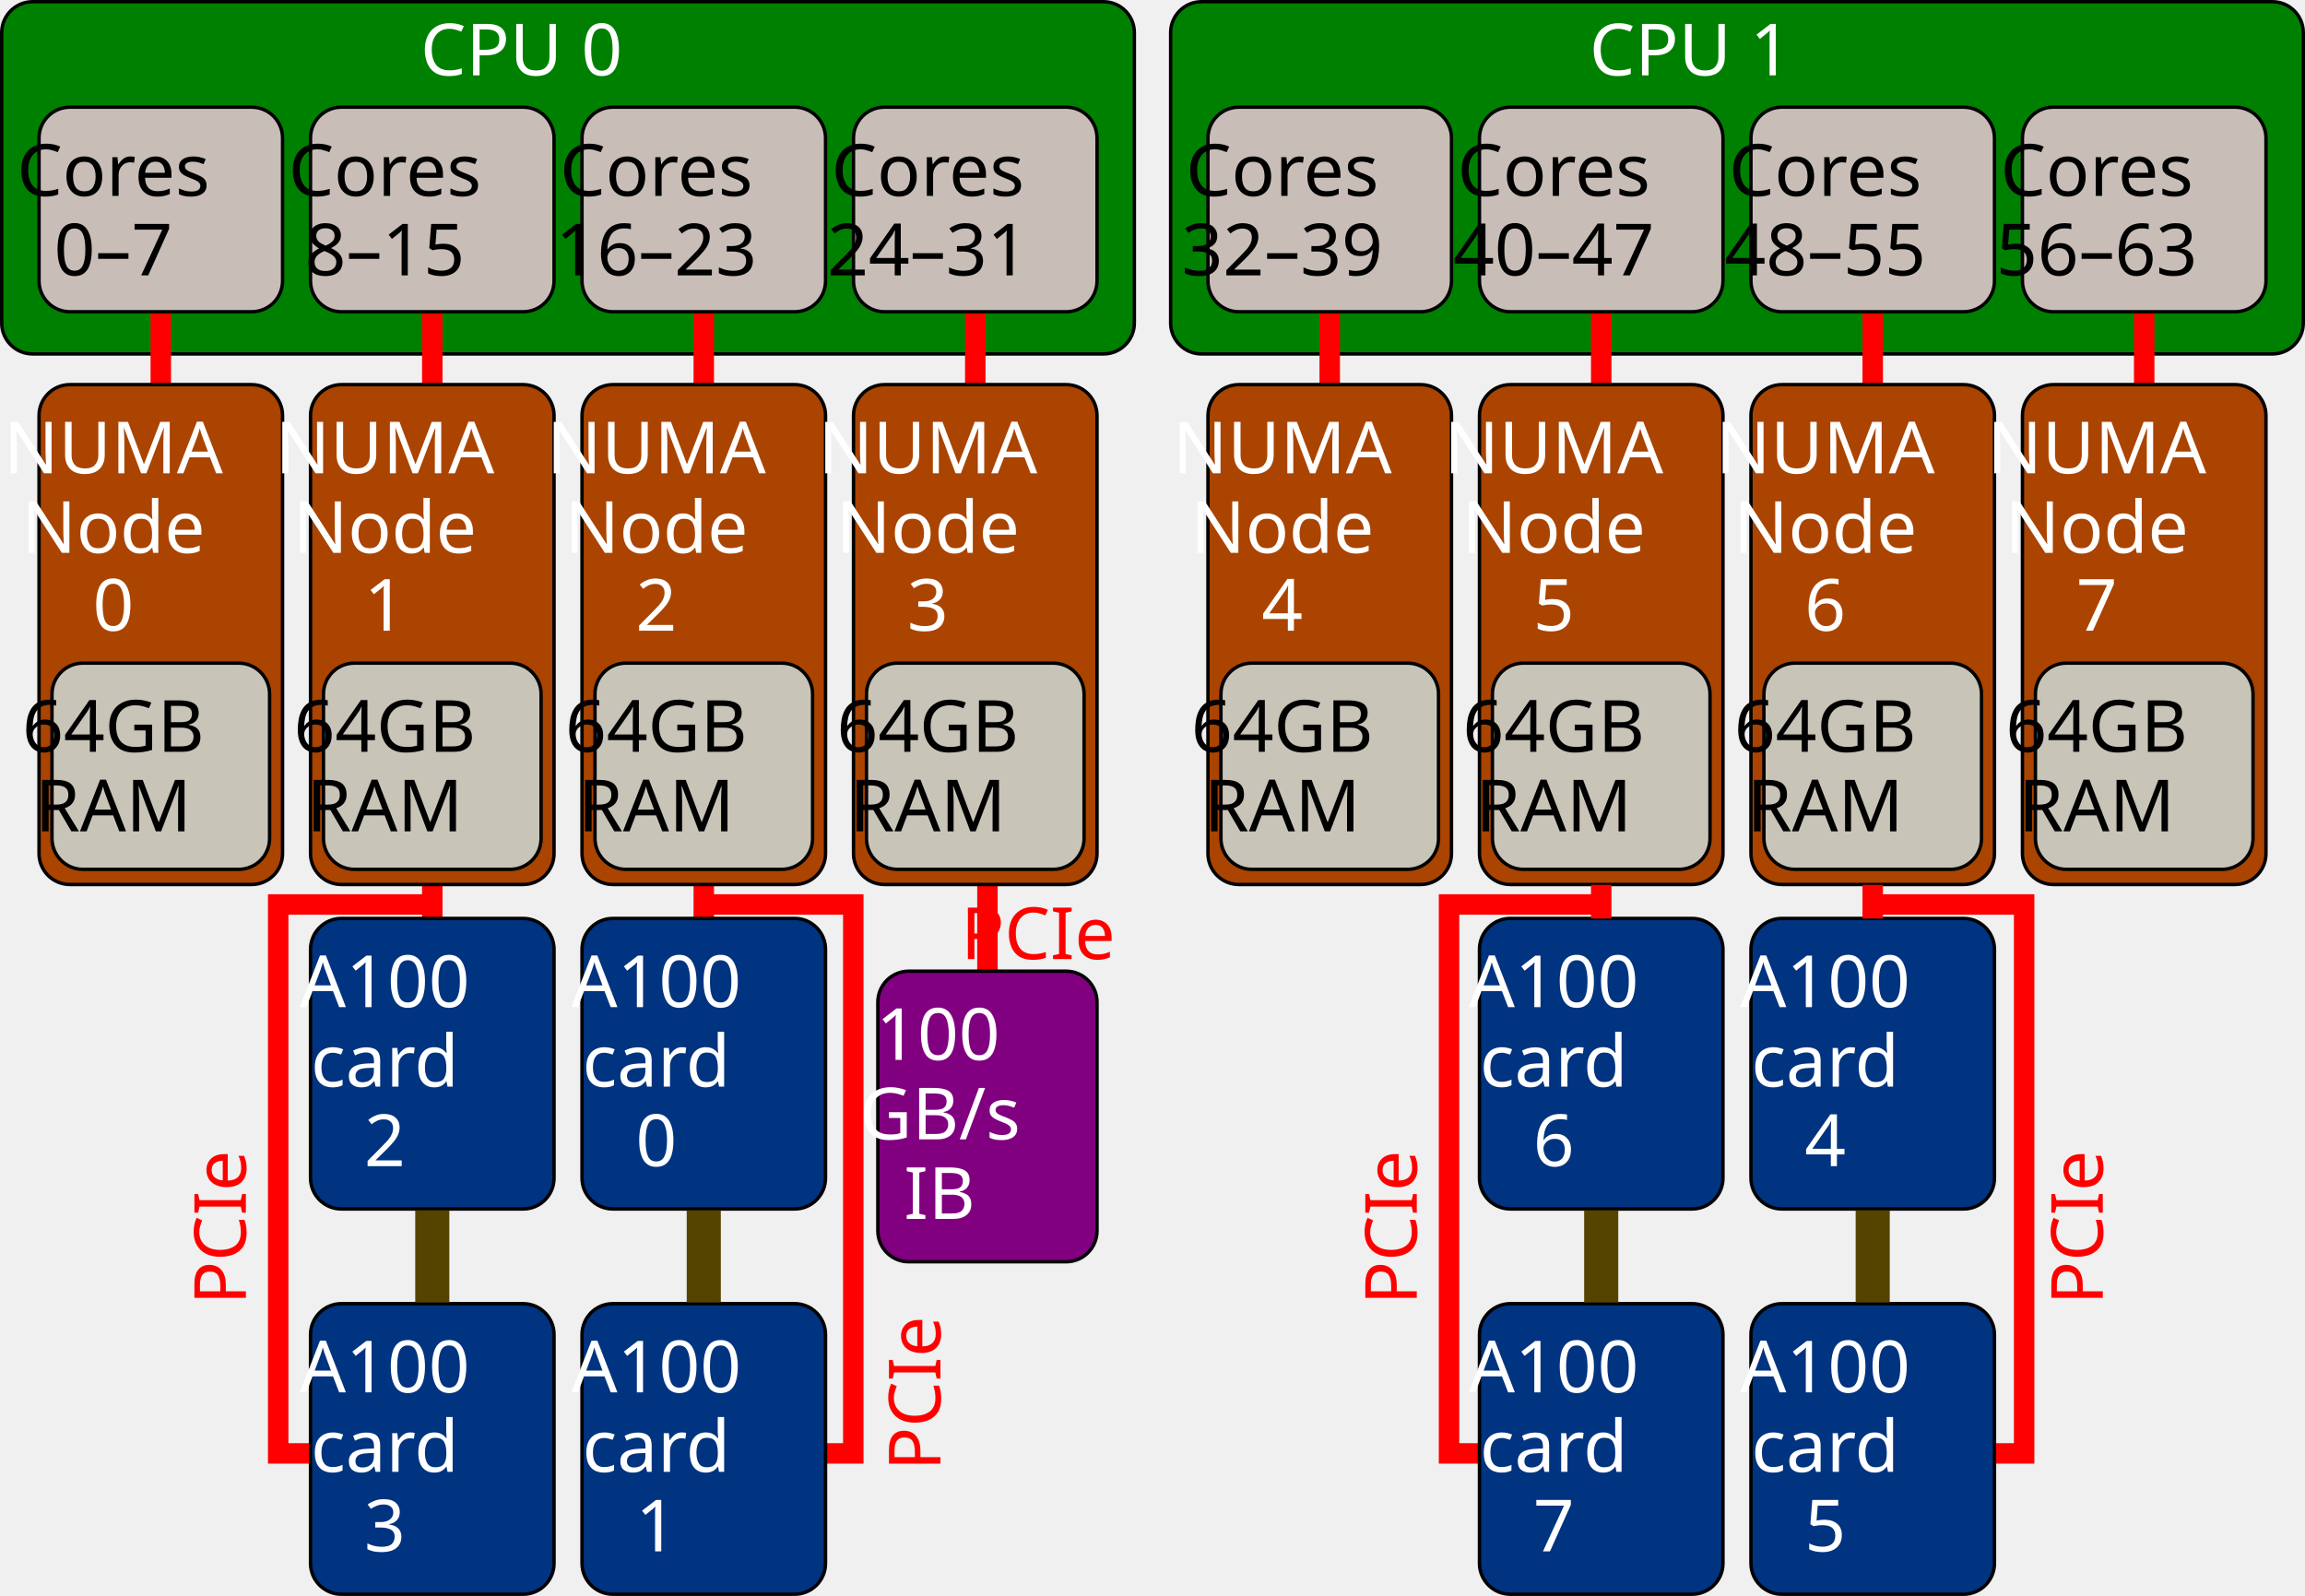
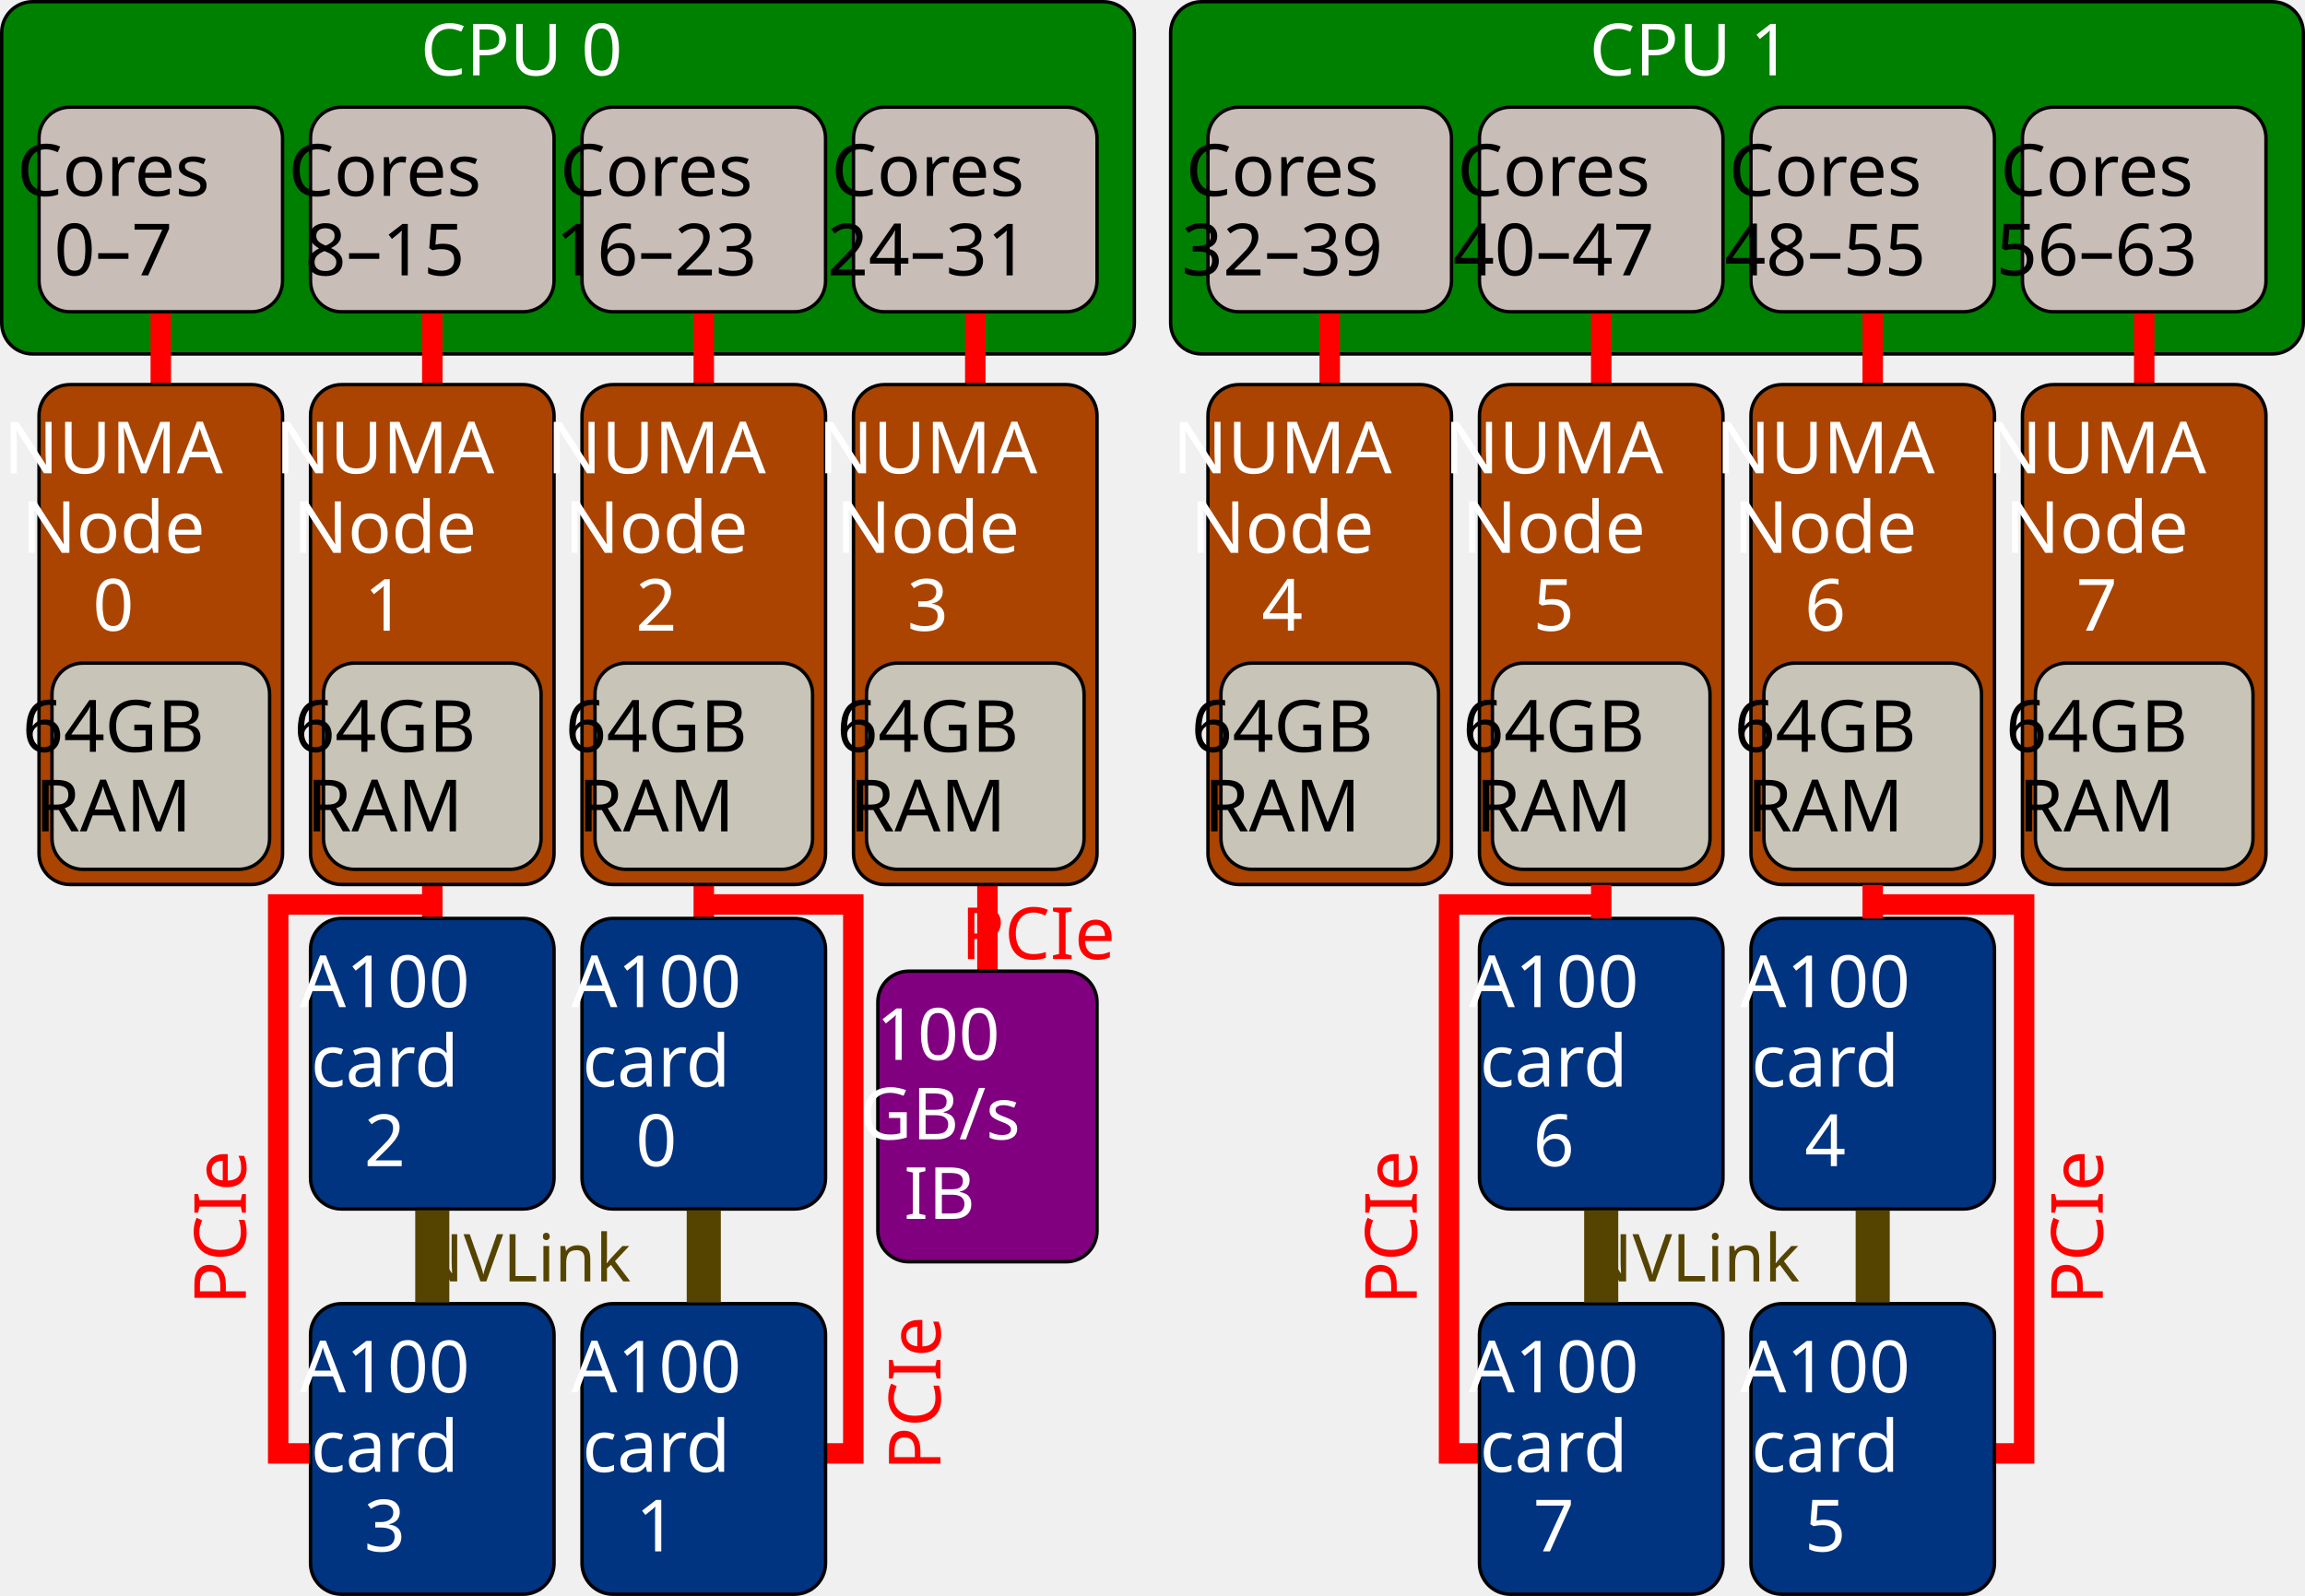
<svg xmlns="http://www.w3.org/2000/svg" width="338.007mm" height="234.028mm" viewBox="0 0 338.007 234.028" version="1.1" id="svg8">
  <defs id="defs2" />
  <g id="layer1" transform="translate(-14.72694,-38.51904)">
    <path style="fill:none;stroke:#ff0000;stroke-width:3;stroke-linecap:butt;stroke-linejoin:miter;stroke-miterlimit:4;stroke-dasharray:none;stroke-opacity:1" d="m 78.117,168.277 v 4.929" id="path2010" />
    <path style="fill:none;stroke:#ff0000;stroke-width:3;stroke-linecap:butt;stroke-linejoin:miter;stroke-miterlimit:4;stroke-dasharray:none;stroke-opacity:1" d="m 117.929,168.277 v 4.929" id="path2012" />
    <path style="fill:none;stroke:#ff0000;stroke-width:3;stroke-linecap:butt;stroke-linejoin:miter;stroke-miterlimit:4;stroke-dasharray:none;stroke-opacity:1" d="M 159.526,168.277 V 181.154" id="path2028" />
    <text xml:space="preserve" style="font-size:10.583px;line-height:1.25;font-family:sans-serif;text-align:center;text-anchor:middle;fill:#ff0000;stroke-width:0.265" x="-211.656" y="50.782" id="text2048" transform="rotate(-90)">
      <tspan id="tspan2046" x="-211.656" y="50.782" style="text-align:center;text-anchor:middle;fill:#ff0000;stroke-width:0.265">PCIe</tspan>
    </text>
    <rect style="fill:#008000;stroke:#000000;stroke-width:1;stroke-linecap:round;stroke-linejoin:round;stroke-miterlimit:4;stroke-dasharray:none;paint-order:markers stroke fill" id="rect917" width="165.593" height="51.153" x="186.641" y="39.019" ry="4.283" />
    <path style="fill:none;stroke:#ff0000;stroke-width:3;stroke-linecap:butt;stroke-linejoin:miter;stroke-miterlimit:4;stroke-dasharray:none;stroke-opacity:1" d="m 288.484,171.15 h 23.063 v 80.496 h -4.518" id="path2036" />
    <path style="fill:none;stroke:#ff0000;stroke-width:3;stroke-linecap:butt;stroke-linejoin:miter;stroke-miterlimit:4;stroke-dasharray:none;stroke-opacity:1" d="M 250.277,171.15 H 227.214 v 80.496 h 4.518" id="path2038" />
    <path style="fill:none;stroke:#ff0000;stroke-width:3;stroke-linecap:butt;stroke-linejoin:miter;stroke-miterlimit:4;stroke-dasharray:none;stroke-opacity:1" d="m 116.791,171.15 h 23.063 v 80.496 h -4.518" id="path2032" />
    <rect style="fill:#003380;stroke:#000000;stroke-width:1;stroke-linecap:round;stroke-linejoin:round;stroke-miterlimit:4;stroke-dasharray:none;paint-order:markers stroke fill" id="rect1682" width="35.212" height="42.112" x="271.737" y="229.935" ry="4.283" />
    <text xml:space="preserve" style="font-size:10.583px;line-height:1.25;font-family:sans-serif;text-align:center;text-anchor:middle;fill:#ffffff;stroke-width:0.265" x="289.266" y="266.011" id="text1694">
      <tspan id="tspan1692" x="289.266" y="266.011" style="text-align:center;text-anchor:middle;fill:#ffffff;stroke-width:0.265">5</tspan>
    </text>
    <rect style="fill:#008000;stroke:#000000;stroke-width:1;stroke-linecap:round;stroke-linejoin:round;stroke-miterlimit:4;stroke-dasharray:none;paint-order:markers stroke fill" id="rect833" width="165.593" height="51.153" x="15.227" y="39.019" ry="4.283" />
    <path style="fill:none;stroke:#ff0000;stroke-width:3;stroke-linecap:butt;stroke-linejoin:miter;stroke-miterlimit:4;stroke-dasharray:none;stroke-opacity:1" d="M 117.929,83.986 V 94.93" id="path1982" />
    <rect style="fill:#aa4400;stroke:#000000;stroke-width:1;stroke-linecap:round;stroke-linejoin:round;stroke-miterlimit:4;stroke-dasharray:none;paint-order:markers stroke fill" id="rect1201" width="35.212" height="72.804" x="100.323" y="95.168" ry="4.283" />
    <text xml:space="preserve" style="font-size:10.583px;line-height:1.25;font-family:sans-serif;text-align:center;text-anchor:middle;fill:#ffffff;stroke-width:0.265" x="98.08" y="49.57" id="text837">
      <tspan id="tspan835" x="98.08" y="49.57" style="text-align:center;text-anchor:middle;fill:#ffffff;stroke-width:0.265">CPU 0</tspan>
    </text>
    <path style="fill:none;stroke:#ff0000;stroke-width:3;stroke-linecap:butt;stroke-linejoin:miter;stroke-miterlimit:4;stroke-dasharray:none;stroke-opacity:1" d="M 38.305,83.986 V 94.93" id="path1978" />
    <rect style="fill:#aa4400;stroke:#000000;stroke-width:1;stroke-linecap:round;stroke-linejoin:round;stroke-miterlimit:4;stroke-dasharray:none;paint-order:markers stroke fill" id="rect1095" width="35.212" height="72.804" x="20.699" y="95.168" ry="4.283" />
    <rect style="fill:#c8beb7;stroke:#000000;stroke-width:1;stroke-linecap:round;stroke-linejoin:round;stroke-miterlimit:4;stroke-dasharray:none;paint-order:markers stroke fill" id="rect839" width="35.212" height="29.502" x="20.699" y="54.484" ry="4.283" />
    <text xml:space="preserve" style="font-size:10.583px;line-height:1.25;font-family:sans-serif;text-align:center;text-anchor:middle;stroke-width:0.265" x="38.228" y="67.243" id="text843">
      <tspan id="tspan841" x="38.228" y="67.243" style="text-align:center;text-anchor:middle;stroke-width:0.265">Cores</tspan>
    </text>
    <text xml:space="preserve" style="font-size:10.583px;line-height:1.25;font-family:sans-serif;text-align:center;text-anchor:middle;stroke-width:0.265" x="38.228" y="78.901" id="text847">
      <tspan id="tspan845" x="38.228" y="78.901" style="text-align:center;text-anchor:middle;stroke-width:0.265">0–7</tspan>
    </text>
    <path style="fill:none;stroke:#ff0000;stroke-width:3;stroke-linecap:butt;stroke-linejoin:miter;stroke-miterlimit:4;stroke-dasharray:none;stroke-opacity:1" d="M 78.117,83.986 V 94.93" id="path1980" />
    <rect style="fill:#aa4400;stroke:#000000;stroke-width:1;stroke-linecap:round;stroke-linejoin:round;stroke-miterlimit:4;stroke-dasharray:none;paint-order:markers stroke fill" id="rect1173" width="35.212" height="72.804" x="60.511" y="95.168" ry="4.283" />
    <rect style="fill:#c8beb7;stroke:#000000;stroke-width:1;stroke-linecap:round;stroke-linejoin:round;stroke-miterlimit:4;stroke-dasharray:none;paint-order:markers stroke fill" id="rect875" width="35.212" height="29.502" x="60.511" y="54.484" ry="4.283" />
    <text xml:space="preserve" style="font-size:10.583px;line-height:1.25;font-family:sans-serif;text-align:center;text-anchor:middle;stroke-width:0.265" x="78.04" y="67.243" id="text879">
      <tspan id="tspan877" x="78.04" y="67.243" style="text-align:center;text-anchor:middle;stroke-width:0.265">Cores</tspan>
    </text>
    <text xml:space="preserve" style="font-size:10.583px;line-height:1.25;font-family:sans-serif;text-align:center;text-anchor:middle;stroke-width:0.265" x="78.04" y="78.901" id="text883">
      <tspan id="tspan881" x="78.04" y="78.901" style="text-align:center;text-anchor:middle;stroke-width:0.265">8–15</tspan>
    </text>
    <rect style="fill:#c8beb7;stroke:#000000;stroke-width:1;stroke-linecap:round;stroke-linejoin:round;stroke-miterlimit:4;stroke-dasharray:none;paint-order:markers stroke fill" id="rect889" width="35.212" height="29.502" x="100.323" y="54.484" ry="4.283" />
    <text xml:space="preserve" style="font-size:10.583px;line-height:1.25;font-family:sans-serif;text-align:center;text-anchor:middle;stroke-width:0.265" x="117.852" y="67.243" id="text893">
      <tspan id="tspan891" x="117.852" y="67.243" style="text-align:center;text-anchor:middle;stroke-width:0.265">Cores</tspan>
    </text>
    <text xml:space="preserve" style="font-size:10.583px;line-height:1.25;font-family:sans-serif;text-align:center;text-anchor:middle;stroke-width:0.265" x="117.852" y="78.901" id="text897">
      <tspan id="tspan895" x="117.852" y="78.901" style="text-align:center;text-anchor:middle;stroke-width:0.265">16–23</tspan>
    </text>
    <path style="fill:none;stroke:#ff0000;stroke-width:3;stroke-linecap:butt;stroke-linejoin:miter;stroke-miterlimit:4;stroke-dasharray:none;stroke-opacity:1" d="M 157.742,83.986 V 94.93" id="path1984" />
    <rect style="fill:#aa4400;stroke:#000000;stroke-width:1;stroke-linecap:round;stroke-linejoin:round;stroke-miterlimit:4;stroke-dasharray:none;paint-order:markers stroke fill" id="rect1229" width="35.212" height="72.804" x="140.135" y="95.168" ry="4.283" />
    <rect style="fill:#c8beb7;stroke:#000000;stroke-width:1;stroke-linecap:round;stroke-linejoin:round;stroke-miterlimit:4;stroke-dasharray:none;paint-order:markers stroke fill" id="rect903" width="35.212" height="29.502" x="140.135" y="54.484" ry="4.283" />
    <text xml:space="preserve" style="font-size:10.583px;line-height:1.25;font-family:sans-serif;text-align:center;text-anchor:middle;stroke-width:0.265" x="157.664" y="67.243" id="text907">
      <tspan id="tspan905" x="157.664" y="67.243" style="text-align:center;text-anchor:middle;stroke-width:0.265">Cores</tspan>
    </text>
    <text xml:space="preserve" style="font-size:10.583px;line-height:1.25;font-family:sans-serif;text-align:center;text-anchor:middle;stroke-width:0.265" x="157.664" y="78.901" id="text911">
      <tspan id="tspan909" x="157.664" y="78.901" style="text-align:center;text-anchor:middle;stroke-width:0.265">24–31</tspan>
    </text>
    <text xml:space="preserve" style="font-size:10.583px;line-height:1.25;font-family:sans-serif;text-align:center;text-anchor:middle;fill:#ffffff;stroke-width:0.265" x="269.494" y="49.57" id="text921">
      <tspan id="tspan919" x="269.494" y="49.57" style="text-align:center;text-anchor:middle;fill:#ffffff;stroke-width:0.265">CPU 1</tspan>
    </text>
    <path style="fill:none;stroke:#ff0000;stroke-width:3;stroke-linecap:butt;stroke-linejoin:miter;stroke-miterlimit:4;stroke-dasharray:none;stroke-opacity:1" d="M 209.719,83.986 V 94.93" id="path1992" />
    <rect style="fill:#aa4400;stroke:#000000;stroke-width:1;stroke-linecap:round;stroke-linejoin:round;stroke-miterlimit:4;stroke-dasharray:none;paint-order:markers stroke fill" id="rect1369" width="35.212" height="72.804" x="192.113" y="95.168" ry="4.283" />
    <rect style="fill:#c8beb7;stroke:#000000;stroke-width:1;stroke-linecap:round;stroke-linejoin:round;stroke-miterlimit:4;stroke-dasharray:none;paint-order:markers stroke fill" id="rect923" width="35.212" height="29.502" x="192.113" y="54.484" ry="4.283" />
    <text xml:space="preserve" style="font-size:10.583px;line-height:1.25;font-family:sans-serif;text-align:center;text-anchor:middle;stroke-width:0.265" x="209.642" y="67.243" id="text927">
      <tspan id="tspan925" x="209.642" y="67.243" style="text-align:center;text-anchor:middle;stroke-width:0.265">Cores</tspan>
    </text>
    <text xml:space="preserve" style="font-size:10.583px;line-height:1.25;font-family:sans-serif;text-align:center;text-anchor:middle;stroke-width:0.265" x="209.642" y="78.901" id="text931">
      <tspan id="tspan929" x="209.642" y="78.901" style="text-align:center;text-anchor:middle;stroke-width:0.265">32–39</tspan>
    </text>
    <path style="fill:none;stroke:#ff0000;stroke-width:3;stroke-linecap:butt;stroke-linejoin:miter;stroke-miterlimit:4;stroke-dasharray:none;stroke-opacity:1" d="M 249.531,83.986 V 94.93" id="path1994" />
    <rect style="fill:#aa4400;stroke:#000000;stroke-width:1;stroke-linecap:round;stroke-linejoin:round;stroke-miterlimit:4;stroke-dasharray:none;paint-order:markers stroke fill" id="rect1397" width="35.212" height="72.804" x="231.925" y="95.168" ry="4.283" />
    <rect style="fill:#c8beb7;stroke:#000000;stroke-width:1;stroke-linecap:round;stroke-linejoin:round;stroke-miterlimit:4;stroke-dasharray:none;paint-order:markers stroke fill" id="rect937" width="35.212" height="29.502" x="231.925" y="54.484" ry="4.283" />
    <text xml:space="preserve" style="font-size:10.583px;line-height:1.25;font-family:sans-serif;text-align:center;text-anchor:middle;stroke-width:0.265" x="249.454" y="67.243" id="text941">
      <tspan id="tspan939" x="249.454" y="67.243" style="text-align:center;text-anchor:middle;stroke-width:0.265">Cores</tspan>
    </text>
    <text xml:space="preserve" style="font-size:10.583px;line-height:1.25;font-family:sans-serif;text-align:center;text-anchor:middle;stroke-width:0.265" x="249.454" y="78.901" id="text945">
      <tspan id="tspan943" x="249.454" y="78.901" style="text-align:center;text-anchor:middle;stroke-width:0.265">40–47</tspan>
    </text>
    <path style="fill:none;stroke:#ff0000;stroke-width:3;stroke-linecap:butt;stroke-linejoin:miter;stroke-miterlimit:4;stroke-dasharray:none;stroke-opacity:1" d="M 289.343,83.986 V 94.93" id="path1996" />
    <rect style="fill:#aa4400;stroke:#000000;stroke-width:1;stroke-linecap:round;stroke-linejoin:round;stroke-miterlimit:4;stroke-dasharray:none;paint-order:markers stroke fill" id="rect1425" width="35.212" height="72.804" x="271.737" y="95.168" ry="4.283" />
    <rect style="fill:#c8beb7;stroke:#000000;stroke-width:1;stroke-linecap:round;stroke-linejoin:round;stroke-miterlimit:4;stroke-dasharray:none;paint-order:markers stroke fill" id="rect951" width="35.212" height="29.502" x="271.737" y="54.484" ry="4.283" />
    <text xml:space="preserve" style="font-size:10.583px;line-height:1.25;font-family:sans-serif;text-align:center;text-anchor:middle;stroke-width:0.265" x="289.266" y="67.243" id="text955">
      <tspan id="tspan953" x="289.266" y="67.243" style="text-align:center;text-anchor:middle;stroke-width:0.265">Cores</tspan>
    </text>
    <text xml:space="preserve" style="font-size:10.583px;line-height:1.25;font-family:sans-serif;text-align:center;text-anchor:middle;stroke-width:0.265" x="289.266" y="78.901" id="text959">
      <tspan id="tspan957" x="289.266" y="78.901" style="text-align:center;text-anchor:middle;stroke-width:0.265">48–55</tspan>
    </text>
    <path style="fill:none;stroke:#ff0000;stroke-width:3;stroke-linecap:butt;stroke-linejoin:miter;stroke-miterlimit:4;stroke-dasharray:none;stroke-opacity:1" d="M 329.155,83.986 V 94.93" id="path1998" />
    <rect style="fill:#aa4400;stroke:#000000;stroke-width:1;stroke-linecap:round;stroke-linejoin:round;stroke-miterlimit:4;stroke-dasharray:none;paint-order:markers stroke fill" id="rect1453" width="35.212" height="72.804" x="311.549" y="95.168" ry="4.283" />
    <rect style="fill:#c8beb7;stroke:#000000;stroke-width:1;stroke-linecap:round;stroke-linejoin:round;stroke-miterlimit:4;stroke-dasharray:none;paint-order:markers stroke fill" id="rect965" width="35.212" height="29.502" x="311.549" y="54.484" ry="4.283" />
    <text xml:space="preserve" style="font-size:10.583px;line-height:1.25;font-family:sans-serif;text-align:center;text-anchor:middle;stroke-width:0.265" x="329.078" y="67.243" id="text969">
      <tspan id="tspan967" x="329.078" y="67.243" style="text-align:center;text-anchor:middle;stroke-width:0.265">Cores</tspan>
    </text>
    <text xml:space="preserve" style="font-size:10.583px;line-height:1.25;font-family:sans-serif;text-align:center;text-anchor:middle;stroke-width:0.265" x="329.078" y="78.901" id="text973">
      <tspan id="tspan971" x="329.078" y="78.901" style="text-align:center;text-anchor:middle;stroke-width:0.265">56–63</tspan>
    </text>
    <text xml:space="preserve" style="font-size:10.583px;line-height:1.25;font-family:sans-serif;text-align:center;text-anchor:middle;fill:#ffffff;stroke-width:0.265" x="38.228" y="107.927" id="text1099">
      <tspan id="tspan1097" x="38.228" y="107.927" style="text-align:center;text-anchor:middle;fill:#ffffff;stroke-width:0.265">NUMA</tspan>
    </text>
    <text xml:space="preserve" style="font-size:10.583px;line-height:1.25;font-family:sans-serif;text-align:center;text-anchor:middle;fill:#ffffff;stroke-width:0.265" x="38.228" y="119.586" id="text1103">
      <tspan id="tspan1101" x="38.228" y="119.586" style="text-align:center;text-anchor:middle;fill:#ffffff;stroke-width:0.265">Node</tspan>
    </text>
    <text xml:space="preserve" style="font-size:10.583px;line-height:1.25;font-family:sans-serif;text-align:center;text-anchor:middle;fill:#ffffff;stroke-width:0.265" x="38.228" y="131.006" id="text1125">
      <tspan id="tspan1123" x="38.228" y="131.006" style="text-align:center;text-anchor:middle;fill:#ffffff;stroke-width:0.265">0</tspan>
    </text>
    <rect style="fill:#c8c4b7;stroke:#000000;stroke-width:1;stroke-linecap:round;stroke-linejoin:round;stroke-miterlimit:4;stroke-dasharray:none;paint-order:markers stroke fill" id="rect1127" width="31.406" height="29.74" x="22.602" y="136.009" ry="4.283" />
    <text xml:space="preserve" style="font-size:10.583px;line-height:1.25;font-family:sans-serif;text-align:center;text-anchor:middle;stroke-width:0.265" x="38.228" y="148.768" id="text1131">
      <tspan id="tspan1129" x="38.228" y="148.768" style="text-align:center;text-anchor:middle;stroke-width:0.265">64GB</tspan>
    </text>
    <rect style="fill:#c8c4b7;stroke:#000000;stroke-width:1;stroke-linecap:round;stroke-linejoin:round;stroke-miterlimit:4;stroke-dasharray:none;paint-order:markers stroke fill" id="rect1195" width="31.406" height="29.74" x="62.415" y="136.009" ry="4.283" />
    <text xml:space="preserve" style="font-size:10.583px;line-height:1.25;font-family:sans-serif;text-align:center;text-anchor:middle;stroke-width:0.265" x="38.228" y="160.426" id="text1135">
      <tspan id="tspan1133" x="38.228" y="160.426" style="text-align:center;text-anchor:middle;stroke-width:0.265">RAM</tspan>
    </text>
    <rect style="fill:#c8c4b7;stroke:#000000;stroke-width:1;stroke-linecap:round;stroke-linejoin:round;stroke-miterlimit:4;stroke-dasharray:none;paint-order:markers stroke fill" id="rect1223" width="31.406" height="29.74" x="102.227" y="136.009" ry="4.283" />
    <text xml:space="preserve" style="font-size:10.583px;line-height:1.25;font-family:sans-serif;text-align:center;text-anchor:middle;fill:#ffffff;stroke-width:0.265" x="78.04" y="107.927" id="text1177">
      <tspan id="tspan1175" x="78.04" y="107.927" style="text-align:center;text-anchor:middle;fill:#ffffff;stroke-width:0.265">NUMA</tspan>
    </text>
    <text xml:space="preserve" style="font-size:10.583px;line-height:1.25;font-family:sans-serif;text-align:center;text-anchor:middle;fill:#ffffff;stroke-width:0.265" x="78.04" y="119.586" id="text1181">
      <tspan id="tspan1179" x="78.04" y="119.586" style="text-align:center;text-anchor:middle;fill:#ffffff;stroke-width:0.265">Node</tspan>
    </text>
    <text xml:space="preserve" style="font-size:10.583px;line-height:1.25;font-family:sans-serif;text-align:center;text-anchor:middle;fill:#ffffff;stroke-width:0.265" x="78.04" y="131.006" id="text1185">
      <tspan id="tspan1183" x="78.04" y="131.006" style="text-align:center;text-anchor:middle;fill:#ffffff;stroke-width:0.265">1</tspan>
    </text>
    <rect style="fill:#c8c4b7;stroke:#000000;stroke-width:1;stroke-linecap:round;stroke-linejoin:round;stroke-miterlimit:4;stroke-dasharray:none;paint-order:markers stroke fill" id="rect1251" width="31.406" height="29.74" x="142.039" y="136.009" ry="4.283" />
    <text xml:space="preserve" style="font-size:10.583px;line-height:1.25;font-family:sans-serif;text-align:center;text-anchor:middle;stroke-width:0.265" x="78.04" y="148.768" id="text1189">
      <tspan id="tspan1187" x="78.04" y="148.768" style="text-align:center;text-anchor:middle;stroke-width:0.265">64GB</tspan>
    </text>
    <rect style="fill:#c8c4b7;stroke:#000000;stroke-width:1;stroke-linecap:round;stroke-linejoin:round;stroke-miterlimit:4;stroke-dasharray:none;paint-order:markers stroke fill" id="rect1391" width="31.406" height="29.74" x="194.016" y="136.009" ry="4.283" />
    <text xml:space="preserve" style="font-size:10.583px;line-height:1.25;font-family:sans-serif;text-align:center;text-anchor:middle;stroke-width:0.265" x="78.04" y="160.426" id="text1193">
      <tspan id="tspan1191" x="78.04" y="160.426" style="text-align:center;text-anchor:middle;stroke-width:0.265">RAM</tspan>
    </text>
    <rect style="fill:#c8c4b7;stroke:#000000;stroke-width:1;stroke-linecap:round;stroke-linejoin:round;stroke-miterlimit:4;stroke-dasharray:none;paint-order:markers stroke fill" id="rect1419" width="31.406" height="29.74" x="233.828" y="136.009" ry="4.283" />
    <text xml:space="preserve" style="font-size:10.583px;line-height:1.25;font-family:sans-serif;text-align:center;text-anchor:middle;fill:#ffffff;stroke-width:0.265" x="117.852" y="107.927" id="text1205">
      <tspan id="tspan1203" x="117.852" y="107.927" style="text-align:center;text-anchor:middle;fill:#ffffff;stroke-width:0.265">NUMA</tspan>
    </text>
    <text xml:space="preserve" style="font-size:10.583px;line-height:1.25;font-family:sans-serif;text-align:center;text-anchor:middle;fill:#ffffff;stroke-width:0.265" x="117.852" y="119.586" id="text1209">
      <tspan id="tspan1207" x="117.852" y="119.586" style="text-align:center;text-anchor:middle;fill:#ffffff;stroke-width:0.265">Node</tspan>
    </text>
    <text xml:space="preserve" style="font-size:10.583px;line-height:1.25;font-family:sans-serif;text-align:center;text-anchor:middle;fill:#ffffff;stroke-width:0.265" x="117.852" y="131.006" id="text1213">
      <tspan id="tspan1211" x="117.852" y="131.006" style="text-align:center;text-anchor:middle;fill:#ffffff;stroke-width:0.265">2</tspan>
    </text>
    <rect style="fill:#c8c4b7;stroke:#000000;stroke-width:1;stroke-linecap:round;stroke-linejoin:round;stroke-miterlimit:4;stroke-dasharray:none;paint-order:markers stroke fill" id="rect1447" width="31.406" height="29.74" x="273.64" y="136.009" ry="4.283" />
    <text xml:space="preserve" style="font-size:10.583px;line-height:1.25;font-family:sans-serif;text-align:center;text-anchor:middle;stroke-width:0.265" x="117.852" y="148.768" id="text1217">
      <tspan id="tspan1215" x="117.852" y="148.768" style="text-align:center;text-anchor:middle;stroke-width:0.265">64GB</tspan>
    </text>
    <rect style="fill:#c8c4b7;stroke:#000000;stroke-width:1;stroke-linecap:round;stroke-linejoin:round;stroke-miterlimit:4;stroke-dasharray:none;paint-order:markers stroke fill" id="rect1475" width="31.406" height="29.74" x="313.453" y="136.009" ry="4.283" />
    <text xml:space="preserve" style="font-size:10.583px;line-height:1.25;font-family:sans-serif;text-align:center;text-anchor:middle;stroke-width:0.265" x="117.852" y="160.426" id="text1221">
      <tspan id="tspan1219" x="117.852" y="160.426" style="text-align:center;text-anchor:middle;stroke-width:0.265">RAM</tspan>
    </text>
    <text xml:space="preserve" style="font-size:10.583px;line-height:1.25;font-family:sans-serif;text-align:center;text-anchor:middle;fill:#ffffff;stroke-width:0.265" x="157.664" y="107.927" id="text1233">
      <tspan id="tspan1231" x="157.664" y="107.927" style="text-align:center;text-anchor:middle;fill:#ffffff;stroke-width:0.265">NUMA</tspan>
    </text>
    <text xml:space="preserve" style="font-size:10.583px;line-height:1.25;font-family:sans-serif;text-align:center;text-anchor:middle;fill:#ffffff;stroke-width:0.265" x="157.664" y="119.586" id="text1237">
      <tspan id="tspan1235" x="157.664" y="119.586" style="text-align:center;text-anchor:middle;fill:#ffffff;stroke-width:0.265">Node</tspan>
    </text>
    <text xml:space="preserve" style="font-size:10.583px;line-height:1.25;font-family:sans-serif;text-align:center;text-anchor:middle;fill:#ffffff;stroke-width:0.265" x="157.664" y="131.006" id="text1241">
      <tspan id="tspan1239" x="157.664" y="131.006" style="text-align:center;text-anchor:middle;fill:#ffffff;stroke-width:0.265">3</tspan>
    </text>
    <text xml:space="preserve" style="font-size:10.583px;line-height:1.25;font-family:sans-serif;text-align:center;text-anchor:middle;stroke-width:0.265" x="157.664" y="148.768" id="text1245">
      <tspan id="tspan1243" x="157.664" y="148.768" style="text-align:center;text-anchor:middle;stroke-width:0.265">64GB</tspan>
    </text>
    <text xml:space="preserve" style="font-size:10.583px;line-height:1.25;font-family:sans-serif;text-align:center;text-anchor:middle;stroke-width:0.265" x="157.664" y="160.426" id="text1249">
      <tspan id="tspan1247" x="157.664" y="160.426" style="text-align:center;text-anchor:middle;stroke-width:0.265">RAM</tspan>
    </text>
    <text xml:space="preserve" style="font-size:10.583px;line-height:1.25;font-family:sans-serif;text-align:center;text-anchor:middle;fill:#ffffff;stroke-width:0.265" x="209.641" y="107.927" id="text1373">
      <tspan id="tspan1371" x="209.641" y="107.927" style="text-align:center;text-anchor:middle;fill:#ffffff;stroke-width:0.265">NUMA</tspan>
    </text>
    <text xml:space="preserve" style="font-size:10.583px;line-height:1.25;font-family:sans-serif;text-align:center;text-anchor:middle;fill:#ffffff;stroke-width:0.265" x="209.641" y="119.586" id="text1377">
      <tspan id="tspan1375" x="209.641" y="119.586" style="text-align:center;text-anchor:middle;fill:#ffffff;stroke-width:0.265">Node</tspan>
    </text>
    <text xml:space="preserve" style="font-size:10.583px;line-height:1.25;font-family:sans-serif;text-align:center;text-anchor:middle;fill:#ffffff;stroke-width:0.265" x="209.641" y="131.006" id="text1381">
      <tspan id="tspan1379" x="209.641" y="131.006" style="text-align:center;text-anchor:middle;fill:#ffffff;stroke-width:0.265">4</tspan>
    </text>
    <text xml:space="preserve" style="font-size:10.583px;line-height:1.25;font-family:sans-serif;text-align:center;text-anchor:middle;stroke-width:0.265" x="209.641" y="148.768" id="text1385">
      <tspan id="tspan1383" x="209.641" y="148.768" style="text-align:center;text-anchor:middle;stroke-width:0.265">64GB</tspan>
    </text>
    <text xml:space="preserve" style="font-size:10.583px;line-height:1.25;font-family:sans-serif;text-align:center;text-anchor:middle;stroke-width:0.265" x="209.641" y="160.426" id="text1389">
      <tspan id="tspan1387" x="209.641" y="160.426" style="text-align:center;text-anchor:middle;stroke-width:0.265">RAM</tspan>
    </text>
    <text xml:space="preserve" style="font-size:10.583px;line-height:1.25;font-family:sans-serif;text-align:center;text-anchor:middle;fill:#ffffff;stroke-width:0.265" x="249.454" y="107.927" id="text1401">
      <tspan id="tspan1399" x="249.454" y="107.927" style="text-align:center;text-anchor:middle;fill:#ffffff;stroke-width:0.265">NUMA</tspan>
    </text>
    <text xml:space="preserve" style="font-size:10.583px;line-height:1.25;font-family:sans-serif;text-align:center;text-anchor:middle;fill:#ffffff;stroke-width:0.265" x="249.454" y="119.586" id="text1405">
      <tspan id="tspan1403" x="249.454" y="119.586" style="text-align:center;text-anchor:middle;fill:#ffffff;stroke-width:0.265">Node</tspan>
    </text>
    <text xml:space="preserve" style="font-size:10.583px;line-height:1.25;font-family:sans-serif;text-align:center;text-anchor:middle;fill:#ffffff;stroke-width:0.265" x="249.454" y="131.006" id="text1409">
      <tspan id="tspan1407" x="249.454" y="131.006" style="text-align:center;text-anchor:middle;fill:#ffffff;stroke-width:0.265">5</tspan>
    </text>
    <text xml:space="preserve" style="font-size:10.583px;line-height:1.25;font-family:sans-serif;text-align:center;text-anchor:middle;stroke-width:0.265" x="249.454" y="148.768" id="text1413">
      <tspan id="tspan1411" x="249.454" y="148.768" style="text-align:center;text-anchor:middle;stroke-width:0.265">64GB</tspan>
    </text>
    <text xml:space="preserve" style="font-size:10.583px;line-height:1.25;font-family:sans-serif;text-align:center;text-anchor:middle;stroke-width:0.265" x="249.454" y="160.426" id="text1417">
      <tspan id="tspan1415" x="249.454" y="160.426" style="text-align:center;text-anchor:middle;stroke-width:0.265">RAM</tspan>
    </text>
    <text xml:space="preserve" style="font-size:10.583px;line-height:1.25;font-family:sans-serif;text-align:center;text-anchor:middle;fill:#ffffff;stroke-width:0.265" x="289.266" y="107.927" id="text1429">
      <tspan id="tspan1427" x="289.266" y="107.927" style="text-align:center;text-anchor:middle;fill:#ffffff;stroke-width:0.265">NUMA</tspan>
    </text>
    <text xml:space="preserve" style="font-size:10.583px;line-height:1.25;font-family:sans-serif;text-align:center;text-anchor:middle;fill:#ffffff;stroke-width:0.265" x="289.266" y="119.586" id="text1433">
      <tspan id="tspan1431" x="289.266" y="119.586" style="text-align:center;text-anchor:middle;fill:#ffffff;stroke-width:0.265">Node</tspan>
    </text>
    <text xml:space="preserve" style="font-size:10.583px;line-height:1.25;font-family:sans-serif;text-align:center;text-anchor:middle;fill:#ffffff;stroke-width:0.265" x="289.266" y="131.006" id="text1437">
      <tspan id="tspan1435" x="289.266" y="131.006" style="text-align:center;text-anchor:middle;fill:#ffffff;stroke-width:0.265">6</tspan>
    </text>
    <text xml:space="preserve" style="font-size:10.583px;line-height:1.25;font-family:sans-serif;text-align:center;text-anchor:middle;stroke-width:0.265" x="289.266" y="148.768" id="text1441">
      <tspan id="tspan1439" x="289.266" y="148.768" style="text-align:center;text-anchor:middle;stroke-width:0.265">64GB</tspan>
    </text>
    <text xml:space="preserve" style="font-size:10.583px;line-height:1.25;font-family:sans-serif;text-align:center;text-anchor:middle;stroke-width:0.265" x="289.266" y="160.426" id="text1445">
      <tspan id="tspan1443" x="289.266" y="160.426" style="text-align:center;text-anchor:middle;stroke-width:0.265">RAM</tspan>
    </text>
    <text xml:space="preserve" style="font-size:10.583px;line-height:1.25;font-family:sans-serif;text-align:center;text-anchor:middle;fill:#ffffff;stroke-width:0.265" x="329.078" y="107.927" id="text1457">
      <tspan id="tspan1455" x="329.078" y="107.927" style="text-align:center;text-anchor:middle;fill:#ffffff;stroke-width:0.265">NUMA</tspan>
    </text>
    <text xml:space="preserve" style="font-size:10.583px;line-height:1.25;font-family:sans-serif;text-align:center;text-anchor:middle;fill:#ffffff;stroke-width:0.265" x="329.078" y="119.586" id="text1461">
      <tspan id="tspan1459" x="329.078" y="119.586" style="text-align:center;text-anchor:middle;fill:#ffffff;stroke-width:0.265">Node</tspan>
    </text>
    <text xml:space="preserve" style="font-size:10.583px;line-height:1.25;font-family:sans-serif;text-align:center;text-anchor:middle;fill:#ffffff;stroke-width:0.265" x="329.078" y="131.006" id="text1465">
      <tspan id="tspan1463" x="329.078" y="131.006" style="text-align:center;text-anchor:middle;fill:#ffffff;stroke-width:0.265">7</tspan>
    </text>
    <text xml:space="preserve" style="font-size:10.583px;line-height:1.25;font-family:sans-serif;text-align:center;text-anchor:middle;stroke-width:0.265" x="329.078" y="148.768" id="text1469">
      <tspan id="tspan1467" x="329.078" y="148.768" style="text-align:center;text-anchor:middle;stroke-width:0.265">64GB</tspan>
    </text>
    <text xml:space="preserve" style="font-size:10.583px;line-height:1.25;font-family:sans-serif;text-align:center;text-anchor:middle;stroke-width:0.265" x="329.078" y="160.426" id="text1473">
      <tspan id="tspan1471" x="329.078" y="160.426" style="text-align:center;text-anchor:middle;stroke-width:0.265">RAM</tspan>
    </text>
    <rect style="fill:#800080;stroke:#000000;stroke-width:1;stroke-linecap:round;stroke-linejoin:round;stroke-miterlimit:4;stroke-dasharray:none;paint-order:markers stroke fill" id="rect1481" width="31.643" height="42.112" x="143.704" y="181.183" ry="4.283" />
    <text xml:space="preserve" style="font-size:10.583px;line-height:1.25;font-family:sans-serif;text-align:center;text-anchor:middle;fill:#ffffff;stroke-width:0.265" x="159.162" y="193.942" id="text1485">
      <tspan id="tspan1483" x="159.162" y="193.942" style="text-align:center;text-anchor:middle;fill:#ffffff;stroke-width:0.265">100</tspan>
    </text>
    <text xml:space="preserve" style="font-size:10.583px;line-height:1.25;font-family:sans-serif;text-align:center;text-anchor:middle;fill:#ffffff;stroke-width:0.265" x="159.448" y="205.6" id="text1489">
      <tspan id="tspan1487" x="159.448" y="205.6" style="text-align:center;text-anchor:middle;fill:#ffffff;stroke-width:0.265">GB/s</tspan>
    </text>
    <text xml:space="preserve" style="font-size:10.583px;line-height:1.25;font-family:sans-serif;text-align:center;text-anchor:middle;fill:#ffffff;stroke-width:0.265" x="159.381" y="217.258" id="text1507">
      <tspan id="tspan1505" x="159.381" y="217.258" style="text-align:center;text-anchor:middle;fill:#ffffff;stroke-width:0.265">IB</tspan>
    </text>
    <rect style="fill:#003380;stroke:#000000;stroke-width:1;stroke-linecap:round;stroke-linejoin:round;stroke-miterlimit:4;stroke-dasharray:none;paint-order:markers stroke fill" id="rect1519" width="35.212" height="42.112" x="100.323" y="173.444" ry="4.283" />
    <text xml:space="preserve" style="font-size:10.583px;line-height:1.25;font-family:sans-serif;text-align:center;text-anchor:middle;fill:#ffffff;stroke-width:0.265" x="117.852" y="186.203" id="text1523">
      <tspan id="tspan1521" x="117.852" y="186.203" style="text-align:center;text-anchor:middle;fill:#ffffff;stroke-width:0.265">A100</tspan>
    </text>
    <text xml:space="preserve" style="font-size:10.583px;line-height:1.25;font-family:sans-serif;text-align:center;text-anchor:middle;fill:#ffffff;stroke-width:0.265" x="117.852" y="197.862" id="text1527">
      <tspan id="tspan1525" x="117.852" y="197.862" style="text-align:center;text-anchor:middle;fill:#ffffff;stroke-width:0.265">card</tspan>
    </text>
    <text xml:space="preserve" style="font-size:10.583px;line-height:1.25;font-family:sans-serif;text-align:center;text-anchor:middle;fill:#ffffff;stroke-width:0.265" x="117.852" y="209.52" id="text1531">
      <tspan id="tspan1529" x="117.852" y="209.52" style="text-align:center;text-anchor:middle;fill:#ffffff;stroke-width:0.265">0</tspan>
    </text>
    <rect style="fill:#003380;stroke:#000000;stroke-width:1;stroke-linecap:round;stroke-linejoin:round;stroke-miterlimit:4;stroke-dasharray:none;paint-order:markers stroke fill" id="rect1558" width="35.212" height="42.112" x="100.323" y="229.935" ry="4.283" />
    <text xml:space="preserve" style="font-size:10.583px;line-height:1.25;font-family:sans-serif;text-align:center;text-anchor:middle;fill:#ffffff;stroke-width:0.265" x="117.852" y="242.694" id="text1562">
      <tspan id="tspan1560" x="117.852" y="242.694" style="text-align:center;text-anchor:middle;fill:#ffffff;stroke-width:0.265">A100</tspan>
    </text>
    <text xml:space="preserve" style="font-size:10.583px;line-height:1.25;font-family:sans-serif;text-align:center;text-anchor:middle;fill:#ffffff;stroke-width:0.265" x="117.852" y="254.352" id="text1566">
      <tspan id="tspan1564" x="117.852" y="254.352" style="text-align:center;text-anchor:middle;fill:#ffffff;stroke-width:0.265">card</tspan>
    </text>
    <text xml:space="preserve" style="font-size:10.583px;line-height:1.25;font-family:sans-serif;text-align:center;text-anchor:middle;fill:#ffffff;stroke-width:0.265" x="117.852" y="266.011" id="text1570">
      <tspan id="tspan1568" x="117.852" y="266.011" style="text-align:center;text-anchor:middle;fill:#ffffff;stroke-width:0.265">1</tspan>
    </text>
    <rect style="fill:#003380;stroke:#000000;stroke-width:1;stroke-linecap:round;stroke-linejoin:round;stroke-miterlimit:4;stroke-dasharray:none;paint-order:markers stroke fill" id="rect1574" width="35.212" height="42.112" x="60.511" y="173.444" ry="4.283" />
    <text xml:space="preserve" style="font-size:10.583px;line-height:1.25;font-family:sans-serif;text-align:center;text-anchor:middle;fill:#ffffff;stroke-width:0.265" x="78.04" y="186.203" id="text1578">
      <tspan id="tspan1576" x="78.04" y="186.203" style="text-align:center;text-anchor:middle;fill:#ffffff;stroke-width:0.265">A100</tspan>
    </text>
    <text xml:space="preserve" style="font-size:10.583px;line-height:1.25;font-family:sans-serif;text-align:center;text-anchor:middle;fill:#ffffff;stroke-width:0.265" x="78.04" y="197.862" id="text1582">
      <tspan id="tspan1580" x="78.04" y="197.862" style="text-align:center;text-anchor:middle;fill:#ffffff;stroke-width:0.265">card</tspan>
    </text>
    <text xml:space="preserve" style="font-size:10.583px;line-height:1.25;font-family:sans-serif;text-align:center;text-anchor:middle;fill:#ffffff;stroke-width:0.265" x="78.04" y="209.52" id="text1586">
      <tspan id="tspan1584" x="78.04" y="209.52" style="text-align:center;text-anchor:middle;fill:#ffffff;stroke-width:0.265">2</tspan>
    </text>
    <rect style="fill:#003380;stroke:#000000;stroke-width:1;stroke-linecap:round;stroke-linejoin:round;stroke-miterlimit:4;stroke-dasharray:none;paint-order:markers stroke fill" id="rect1590" width="35.212" height="42.112" x="60.511" y="229.935" ry="4.283" />
    <text xml:space="preserve" style="font-size:10.583px;line-height:1.25;font-family:sans-serif;text-align:center;text-anchor:middle;fill:#ffffff;stroke-width:0.265" x="78.04" y="242.694" id="text1594">
      <tspan id="tspan1592" x="78.04" y="242.694" style="text-align:center;text-anchor:middle;fill:#ffffff;stroke-width:0.265">A100</tspan>
    </text>
    <text xml:space="preserve" style="font-size:10.583px;line-height:1.25;font-family:sans-serif;text-align:center;text-anchor:middle;fill:#ffffff;stroke-width:0.265" x="78.04" y="254.352" id="text1598">
      <tspan id="tspan1596" x="78.04" y="254.352" style="text-align:center;text-anchor:middle;fill:#ffffff;stroke-width:0.265">card</tspan>
    </text>
    <text xml:space="preserve" style="font-size:10.583px;line-height:1.25;font-family:sans-serif;text-align:center;text-anchor:middle;fill:#ffffff;stroke-width:0.265" x="78.04" y="266.011" id="text1602">
      <tspan id="tspan1600" x="78.04" y="266.011" style="text-align:center;text-anchor:middle;fill:#ffffff;stroke-width:0.265">3</tspan>
    </text>
    <rect style="fill:#003380;stroke:#000000;stroke-width:1;stroke-linecap:round;stroke-linejoin:round;stroke-miterlimit:4;stroke-dasharray:none;paint-order:markers stroke fill" id="rect1634" width="35.212" height="42.112" x="231.925" y="173.444" ry="4.283" />
    <text xml:space="preserve" style="font-size:10.583px;line-height:1.25;font-family:sans-serif;text-align:center;text-anchor:middle;fill:#ffffff;stroke-width:0.265" x="249.454" y="186.203" id="text1638">
      <tspan id="tspan1636" x="249.454" y="186.203" style="text-align:center;text-anchor:middle;fill:#ffffff;stroke-width:0.265">A100</tspan>
    </text>
    <text xml:space="preserve" style="font-size:10.583px;line-height:1.25;font-family:sans-serif;text-align:center;text-anchor:middle;fill:#ffffff;stroke-width:0.265" x="249.454" y="197.862" id="text1642">
      <tspan id="tspan1640" x="249.454" y="197.862" style="text-align:center;text-anchor:middle;fill:#ffffff;stroke-width:0.265">card</tspan>
    </text>
    <text xml:space="preserve" style="font-size:10.583px;line-height:1.25;font-family:sans-serif;text-align:center;text-anchor:middle;fill:#ffffff;stroke-width:0.265" x="249.454" y="209.52" id="text1646">
      <tspan id="tspan1644" x="249.454" y="209.52" style="text-align:center;text-anchor:middle;fill:#ffffff;stroke-width:0.265">6</tspan>
    </text>
    <rect style="fill:#003380;stroke:#000000;stroke-width:1;stroke-linecap:round;stroke-linejoin:round;stroke-miterlimit:4;stroke-dasharray:none;paint-order:markers stroke fill" id="rect1650" width="35.212" height="42.112" x="231.925" y="229.935" ry="4.283" />
    <text xml:space="preserve" style="font-size:10.583px;line-height:1.25;font-family:sans-serif;text-align:center;text-anchor:middle;fill:#ffffff;stroke-width:0.265" x="249.454" y="242.694" id="text1654">
      <tspan id="tspan1652" x="249.454" y="242.694" style="text-align:center;text-anchor:middle;fill:#ffffff;stroke-width:0.265">A100</tspan>
    </text>
    <text xml:space="preserve" style="font-size:10.583px;line-height:1.25;font-family:sans-serif;text-align:center;text-anchor:middle;fill:#ffffff;stroke-width:0.265" x="249.454" y="254.352" id="text1658">
      <tspan id="tspan1656" x="249.454" y="254.352" style="text-align:center;text-anchor:middle;fill:#ffffff;stroke-width:0.265">card</tspan>
    </text>
    <text xml:space="preserve" style="font-size:10.583px;line-height:1.25;font-family:sans-serif;text-align:center;text-anchor:middle;fill:#ffffff;stroke-width:0.265" x="249.454" y="266.011" id="text1662">
      <tspan id="tspan1660" x="249.454" y="266.011" style="text-align:center;text-anchor:middle;fill:#ffffff;stroke-width:0.265">7</tspan>
    </text>
    <rect style="fill:#003380;stroke:#000000;stroke-width:1;stroke-linecap:round;stroke-linejoin:round;stroke-miterlimit:4;stroke-dasharray:none;paint-order:markers stroke fill" id="rect1666" width="35.212" height="42.112" x="271.737" y="173.444" ry="4.283" />
    <text xml:space="preserve" style="font-size:10.583px;line-height:1.25;font-family:sans-serif;text-align:center;text-anchor:middle;fill:#ffffff;stroke-width:0.265" x="289.266" y="186.203" id="text1670">
      <tspan id="tspan1668" x="289.266" y="186.203" style="text-align:center;text-anchor:middle;fill:#ffffff;stroke-width:0.265">A100</tspan>
    </text>
    <text xml:space="preserve" style="font-size:10.583px;line-height:1.25;font-family:sans-serif;text-align:center;text-anchor:middle;fill:#ffffff;stroke-width:0.265" x="289.266" y="197.862" id="text1674">
      <tspan id="tspan1672" x="289.266" y="197.862" style="text-align:center;text-anchor:middle;fill:#ffffff;stroke-width:0.265">card</tspan>
    </text>
    <text xml:space="preserve" style="font-size:10.583px;line-height:1.25;font-family:sans-serif;text-align:center;text-anchor:middle;fill:#ffffff;stroke-width:0.265" x="289.266" y="209.52" id="text1678">
      <tspan id="tspan1676" x="289.266" y="209.52" style="text-align:center;text-anchor:middle;fill:#ffffff;stroke-width:0.265">4</tspan>
    </text>
    <text xml:space="preserve" style="font-size:10.583px;line-height:1.25;font-family:sans-serif;text-align:center;text-anchor:middle;fill:#ffffff;stroke-width:0.265" x="289.266" y="242.694" id="text1686">
      <tspan id="tspan1684" x="289.266" y="242.694" style="text-align:center;text-anchor:middle;fill:#ffffff;stroke-width:0.265">A100</tspan>
    </text>
    <text xml:space="preserve" style="font-size:10.583px;line-height:1.25;font-family:sans-serif;text-align:center;text-anchor:middle;fill:#ffffff;stroke-width:0.265" x="289.266" y="254.352" id="text1690">
      <tspan id="tspan1688" x="289.266" y="254.352" style="text-align:center;text-anchor:middle;fill:#ffffff;stroke-width:0.265">card</tspan>
    </text>
    <path style="fill:none;stroke:#ff0000;stroke-width:3;stroke-linecap:butt;stroke-linejoin:miter;stroke-miterlimit:4;stroke-dasharray:none;stroke-opacity:1" d="m 249.531,168.277 v 4.929" id="path2018" />
    <path style="fill:none;stroke:#ff0000;stroke-width:3;stroke-linecap:butt;stroke-linejoin:miter;stroke-miterlimit:4;stroke-dasharray:none;stroke-opacity:1" d="m 289.343,168.277 v 4.929" id="path2020" />
    <path style="fill:none;stroke:#ff0000;stroke-width:3;stroke-linecap:butt;stroke-linejoin:miter;stroke-miterlimit:4;stroke-dasharray:none;stroke-opacity:1" d="M 78.583,171.15 H 55.52 v 80.496 h 4.518" id="path2030" />
-     <path style="fill:none;stroke:#554400;stroke-width:5;stroke-linecap:butt;stroke-linejoin:miter;stroke-miterlimit:4;stroke-dasharray:none;stroke-opacity:1" d="m 78.117,215.993 v 13.505" id="path2034" />
-     <path style="fill:none;stroke:#554400;stroke-width:5;stroke-linecap:butt;stroke-linejoin:miter;stroke-miterlimit:4;stroke-dasharray:none;stroke-opacity:1" d="m 117.929,215.993 v 13.505" id="path2050" />
+     <path style="fill:#554400;stroke:#554400;stroke-width:5;stroke-linecap:butt;stroke-linejoin:miter;stroke-miterlimit:4;stroke-dasharray:none;stroke-opacity:1;fill-opacity:1" d="m 78.117,215.993 v 13.505" id="path2034" />
+     <path style="fill:#554400;stroke:#554400;stroke-width:5;stroke-linecap:butt;stroke-linejoin:miter;stroke-miterlimit:4;stroke-dasharray:none;stroke-opacity:1;fill-opacity:1" d="m 117.929,215.993 v 13.505" id="path2050" />
    <path style="fill:none;stroke:#554400;stroke-width:5;stroke-linecap:butt;stroke-linejoin:miter;stroke-miterlimit:4;stroke-dasharray:none;stroke-opacity:1" d="m 249.531,215.993 v 13.505" id="path2052" />
    <path style="fill:none;stroke:#554400;stroke-width:5;stroke-linecap:butt;stroke-linejoin:miter;stroke-miterlimit:4;stroke-dasharray:none;stroke-opacity:1" d="m 289.343,215.993 v 13.505" id="path2054" />
    <text xml:space="preserve" style="font-size:10.583px;line-height:1.25;font-family:sans-serif;text-align:start;text-anchor:start;fill:#ff0000;stroke-width:0.265" x="-254.179" y="152.633" id="text2058" transform="rotate(-90)">
      <tspan id="tspan2056" x="-254.179" y="152.633" style="text-align:start;text-anchor:start;fill:#ff0000;stroke-width:0.265">PCIe</tspan>
    </text>
    <text xml:space="preserve" style="font-size:10.583px;line-height:1.25;font-family:sans-serif;text-align:center;text-anchor:middle;fill:#ff0000;stroke-width:0.265" x="173.833" y="179.16" id="text2062">
      <tspan id="tspan2060" x="173.833" y="179.16" style="text-align:center;text-anchor:middle;fill:#ff0000;stroke-width:0.265">PCIe</tspan>
    </text>
    <text xml:space="preserve" style="font-size:10.583px;line-height:1.25;font-family:sans-serif;text-align:center;text-anchor:middle;fill:#ff0000;stroke-width:0.265" x="-211.656" y="222.486" id="text2066" transform="rotate(-90)">
      <tspan id="tspan2064" x="-211.656" y="222.486" style="text-align:center;text-anchor:middle;fill:#ff0000;stroke-width:0.265">PCIe</tspan>
    </text>
    <text xml:space="preserve" style="font-size:10.583px;line-height:1.25;font-family:sans-serif;text-align:center;text-anchor:middle;fill:#ff0000;stroke-width:0.265" x="-211.656" y="323.082" id="text2070" transform="rotate(-90)">
      <tspan id="tspan2068" x="-211.656" y="323.082" style="text-align:center;text-anchor:middle;fill:#ff0000;stroke-width:0.265">PCIe</tspan>
    </text>
+     <text xml:space="preserve" style="font-size:9.68px;line-height:1.25;font-family:sans-serif;text-align:center;text-anchor:middle;fill:#554400;stroke-width:0.242;fill-opacity:1;" x="97.582" y="226.423" id="text1076">
+       <tspan id="tspan1074" x="97.582" y="226.423" style="text-align:center;text-anchor:middle;fill:#554400;stroke-width:0.242;fill-opacity:1;">NVLink</tspan>
+     </text>
+     <text xml:space="preserve" style="font-size:9.68px;line-height:1.25;font-family:sans-serif;text-align:center;text-anchor:middle;fill:#554400;fill-opacity:1;stroke-width:0.242" x="268.995" y="226.423" id="text1080">
+       <tspan id="tspan1078" x="268.995" y="226.423" style="text-align:center;text-anchor:middle;fill:#554400;fill-opacity:1;stroke-width:0.242">NVLink</tspan>
+     </text>
  </g>
</svg>
